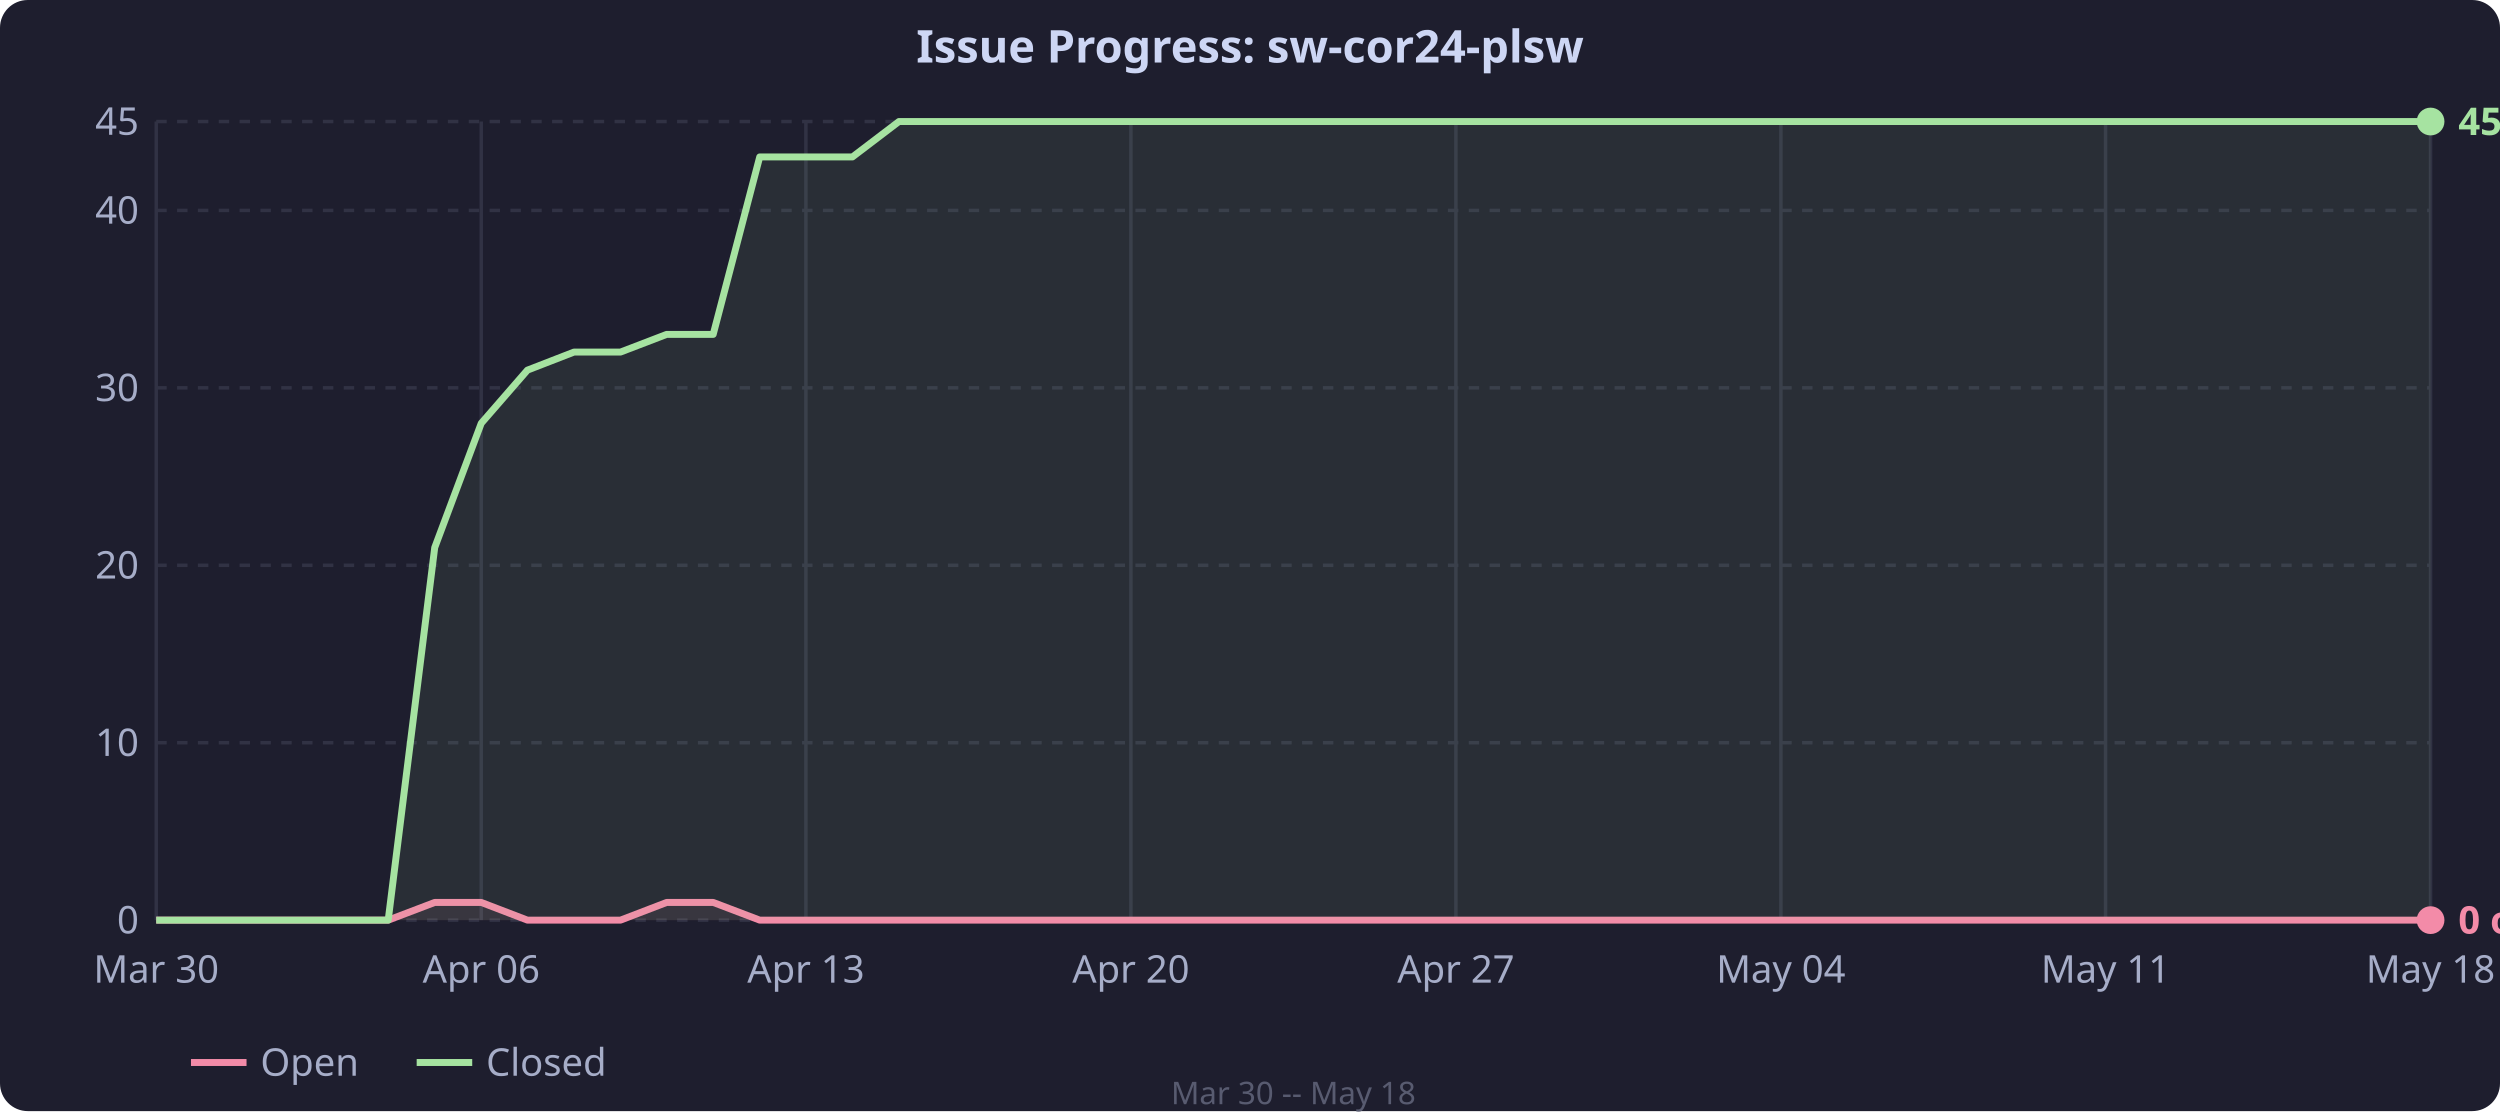
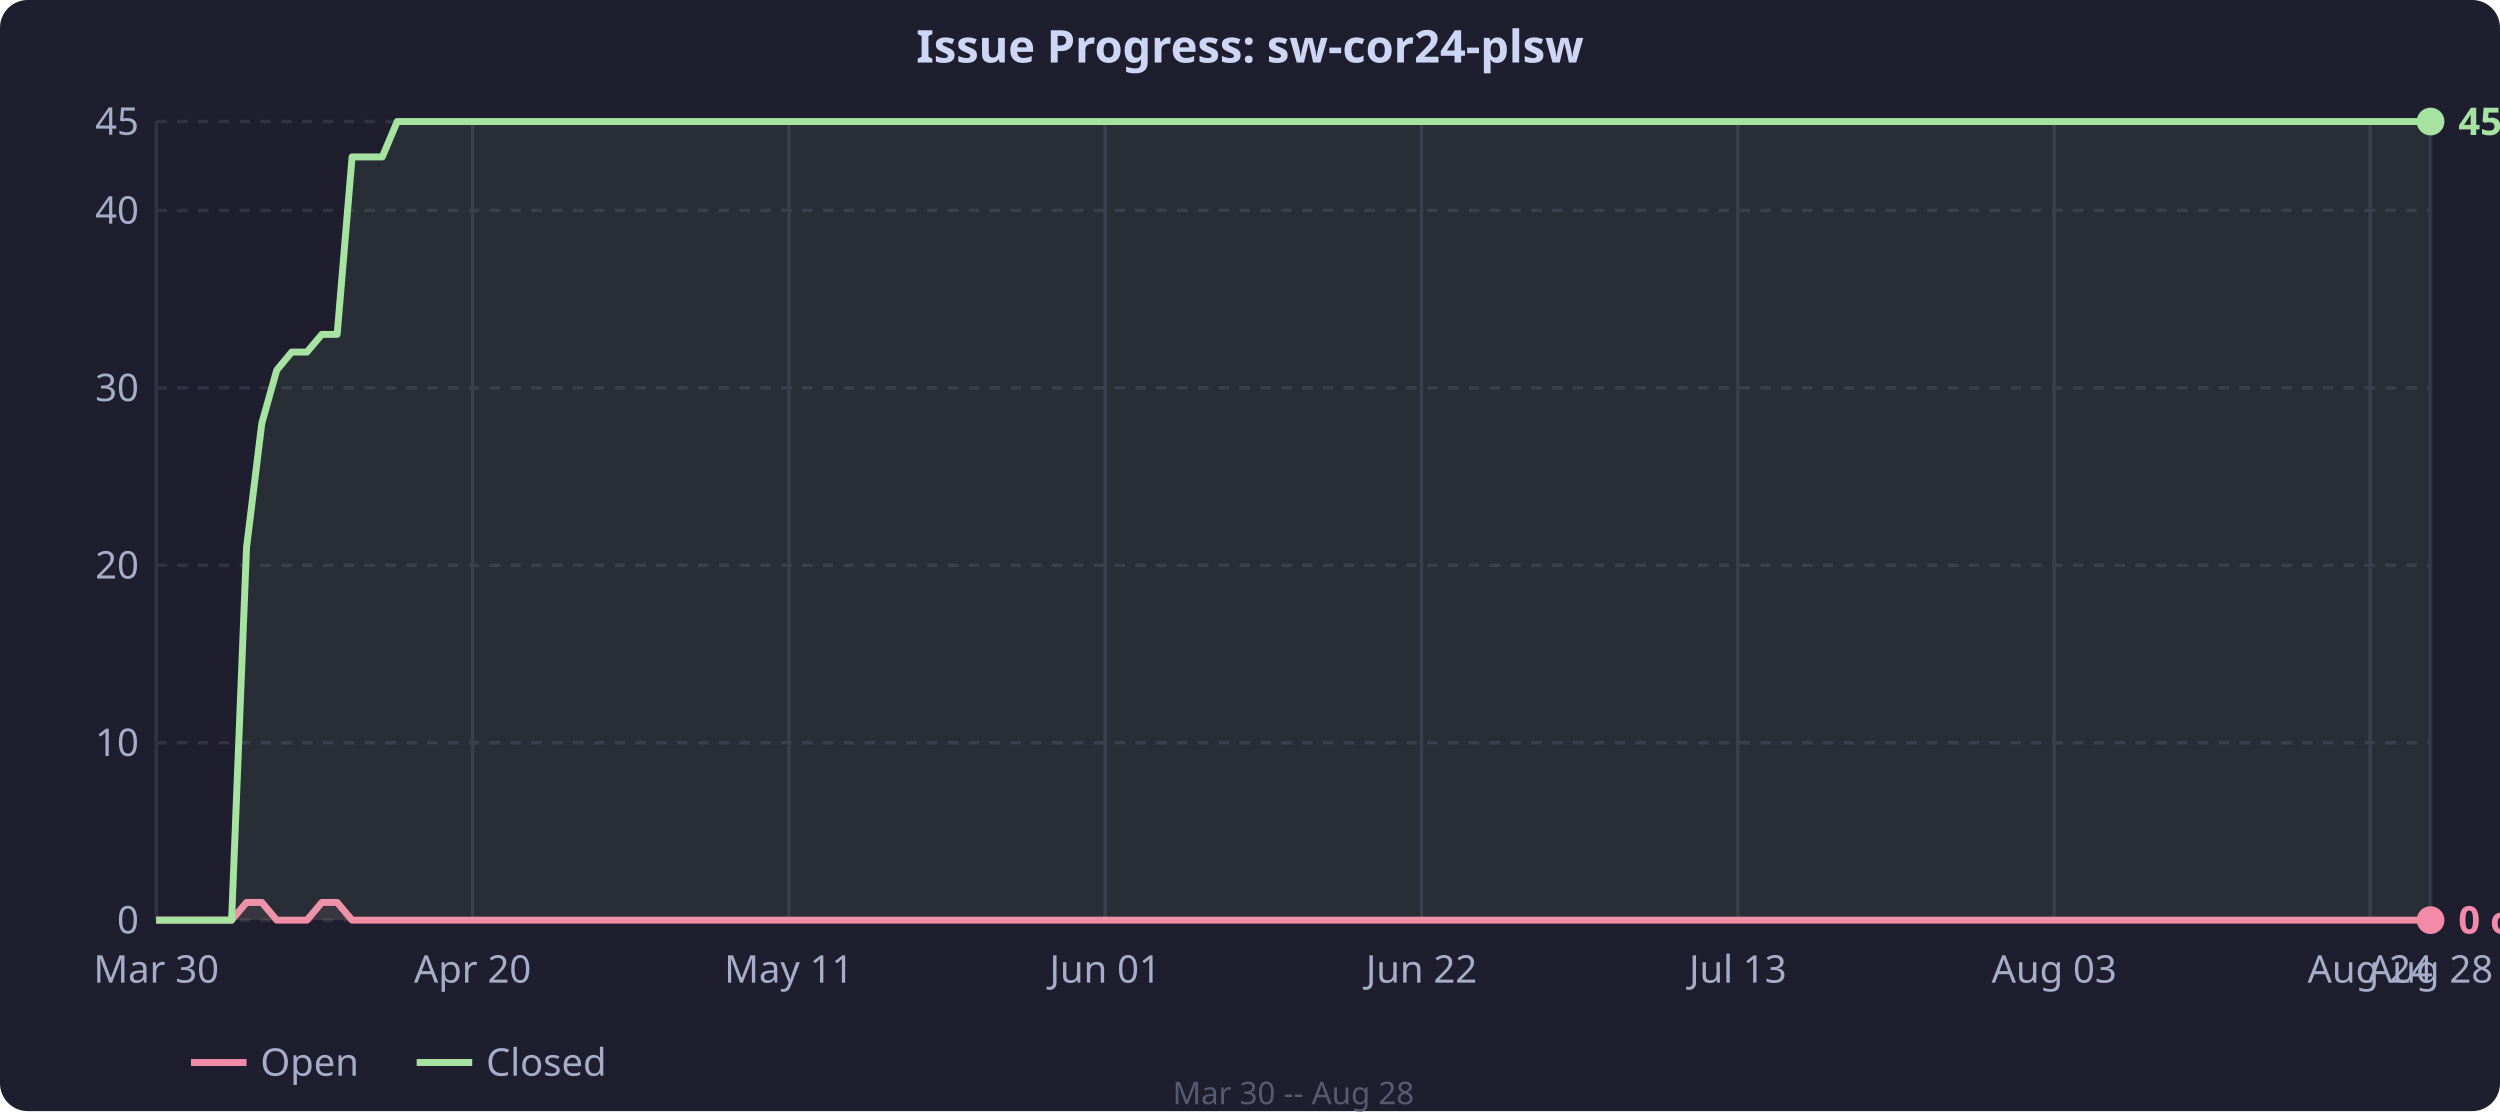
<svg xmlns="http://www.w3.org/2000/svg" viewBox="0 0 720 320" style="font-family: system-ui, sans-serif; font-size: 11px; color: #cdd6f4;">
  <rect width="720" height="320" fill="#1e1e2e" rx="8" />
  <line x1="45" y1="265.0" x2="700" y2="265.0" stroke="#313244" stroke-dasharray="3,3" />
  <text x="40" y="265.0" fill="#a6adc8" text-anchor="end" dominant-baseline="middle">0</text>
  <line x1="45" y1="213.9" x2="700" y2="213.9" stroke="#313244" stroke-dasharray="3,3" />
  <text x="40" y="213.9" fill="#a6adc8" text-anchor="end" dominant-baseline="middle">10</text>
  <line x1="45" y1="162.8" x2="700" y2="162.8" stroke="#313244" stroke-dasharray="3,3" />
  <text x="40" y="162.8" fill="#a6adc8" text-anchor="end" dominant-baseline="middle">20</text>
  <line x1="45" y1="111.7" x2="700" y2="111.7" stroke="#313244" stroke-dasharray="3,3" />
  <text x="40" y="111.7" fill="#a6adc8" text-anchor="end" dominant-baseline="middle">30</text>
  <line x1="45" y1="60.6" x2="700" y2="60.6" stroke="#313244" stroke-dasharray="3,3" />
  <text x="40" y="60.6" fill="#a6adc8" text-anchor="end" dominant-baseline="middle">40</text>
  <line x1="45" y1="35.0" x2="700" y2="35.0" stroke="#313244" stroke-dasharray="3,3" />
  <text x="40" y="35.0" fill="#a6adc8" text-anchor="end" dominant-baseline="middle">45</text>
  <text x="45.0" y="283" fill="#a6adc8" text-anchor="middle">Mar 30</text>
  <line x1="45.0" y1="35" x2="45.0" y2="265" stroke="#313244" />
-   <text x="138.6" y="283" fill="#a6adc8" text-anchor="middle">Apr 06</text>
-   <line x1="138.6" y1="35" x2="138.6" y2="265" stroke="#313244" />
-   <text x="232.1" y="283" fill="#a6adc8" text-anchor="middle">Apr 13</text>
-   <line x1="232.1" y1="35" x2="232.1" y2="265" stroke="#313244" />
-   <text x="325.7" y="283" fill="#a6adc8" text-anchor="middle">Apr 20</text>
-   <line x1="325.7" y1="35" x2="325.7" y2="265" stroke="#313244" />
-   <text x="419.3" y="283" fill="#a6adc8" text-anchor="middle">Apr 27</text>
-   <line x1="419.3" y1="35" x2="419.3" y2="265" stroke="#313244" />
-   <text x="512.9" y="283" fill="#a6adc8" text-anchor="middle">May 04</text>
-   <line x1="512.9" y1="35" x2="512.9" y2="265" stroke="#313244" />
-   <text x="606.4" y="283" fill="#a6adc8" text-anchor="middle">May 11</text>
-   <line x1="606.4" y1="35" x2="606.4" y2="265" stroke="#313244" />
-   <text x="700.0" y="283" fill="#a6adc8" text-anchor="middle">May 18</text>
+   <text x="136.1" y="283" fill="#a6adc8" text-anchor="middle">Apr 20</text>
+   <line x1="136.1" y1="35" x2="136.1" y2="265" stroke="#313244" />
+   <text x="227.2" y="283" fill="#a6adc8" text-anchor="middle">May 11</text>
+   <line x1="227.2" y1="35" x2="227.2" y2="265" stroke="#313244" />
+   <text x="318.3" y="283" fill="#a6adc8" text-anchor="middle">Jun 01</text>
+   <line x1="318.3" y1="35" x2="318.3" y2="265" stroke="#313244" />
+   <text x="409.4" y="283" fill="#a6adc8" text-anchor="middle">Jun 22</text>
+   <line x1="409.4" y1="35" x2="409.4" y2="265" stroke="#313244" />
+   <text x="500.5" y="283" fill="#a6adc8" text-anchor="middle">Jul 13</text>
+   <line x1="500.5" y1="35" x2="500.5" y2="265" stroke="#313244" />
+   <text x="591.6" y="283" fill="#a6adc8" text-anchor="middle">Aug 03</text>
+   <line x1="591.6" y1="35" x2="591.6" y2="265" stroke="#313244" />
+   <text x="682.6" y="283" fill="#a6adc8" text-anchor="middle">Aug 24</text>
+   <line x1="682.6" y1="35" x2="682.6" y2="265" stroke="#313244" />
+   <text x="700.0" y="283" fill="#a6adc8" text-anchor="middle">Aug 28</text>
  <line x1="700.0" y1="35" x2="700.0" y2="265" stroke="#313244" />
-   <polygon fill="rgba(243,139,168,0.08)" points="45.0,265.0 58.4,265.0 71.7,265.0 85.1,265.0 98.5,265.0 111.8,265.0 125.2,259.9 138.6,259.9 151.9,265.0 165.3,265.0 178.7,265.0 192.0,259.9 205.4,259.9 218.8,265.0 232.1,265.0 245.5,265.0 258.9,265.0 272.2,265.0 285.6,265.0 299.0,265.0 312.3,265.0 325.7,265.0 339.1,265.0 352.4,265.0 365.8,265.0 379.2,265.0 392.6,265.0 405.9,265.0 419.3,265.0 432.7,265.0 446.0,265.0 459.4,265.0 472.8,265.0 486.1,265.0 499.5,265.0 512.9,265.0 526.2,265.0 539.6,265.0 553.0,265.0 566.3,265.0 579.7,265.0 593.1,265.0 606.4,265.0 619.8,265.0 633.2,265.0 646.5,265.0 659.9,265.0 673.3,265.0 686.6,265.0 700.0,265.0 700.0,265.0 45.0,265.0" />
-   <polyline fill="none" stroke="#f38ba8" stroke-width="2" stroke-linejoin="round" points="45.0,265.0 58.4,265.0 71.7,265.0 85.1,265.0 98.5,265.0 111.8,265.0 125.2,259.9 138.6,259.9 151.9,265.0 165.3,265.0 178.7,265.0 192.0,259.9 205.4,259.9 218.8,265.0 232.1,265.0 245.5,265.0 258.9,265.0 272.2,265.0 285.6,265.0 299.0,265.0 312.3,265.0 325.7,265.0 339.1,265.0 352.4,265.0 365.8,265.0 379.2,265.0 392.6,265.0 405.9,265.0 419.3,265.0 432.7,265.0 446.0,265.0 459.4,265.0 472.8,265.0 486.1,265.0 499.5,265.0 512.9,265.0 526.2,265.0 539.6,265.0 553.0,265.0 566.3,265.0 579.7,265.0 593.1,265.0 606.4,265.0 619.8,265.0 633.2,265.0 646.5,265.0 659.9,265.0 673.3,265.0 686.6,265.0 700.0,265.0" />
-   <polygon fill="rgba(166,227,161,0.08)" points="45.0,265.0 58.4,265.0 71.7,265.0 85.1,265.0 98.5,265.0 111.8,265.0 125.2,157.7 138.6,121.9 151.9,106.6 165.3,101.4 178.7,101.4 192.0,96.3 205.4,96.3 218.8,45.2 232.1,45.2 245.5,45.2 258.9,35.0 272.2,35.0 285.6,35.0 299.0,35.0 312.3,35.0 325.7,35.0 339.1,35.0 352.4,35.0 365.8,35.0 379.2,35.0 392.6,35.0 405.9,35.0 419.3,35.0 432.7,35.0 446.0,35.0 459.4,35.0 472.8,35.0 486.1,35.0 499.5,35.0 512.9,35.0 526.2,35.0 539.6,35.0 553.0,35.0 566.3,35.0 579.7,35.0 593.1,35.0 606.4,35.0 619.8,35.0 633.2,35.0 646.5,35.0 659.9,35.0 673.3,35.0 686.6,35.0 700.0,35.0 700.0,265.0 45.0,265.0" />
-   <polyline fill="none" stroke="#a6e3a1" stroke-width="2" stroke-linejoin="round" points="45.0,265.0 58.4,265.0 71.7,265.0 85.1,265.0 98.5,265.0 111.8,265.0 125.2,157.7 138.6,121.9 151.9,106.6 165.3,101.4 178.7,101.4 192.0,96.3 205.4,96.3 218.8,45.2 232.1,45.2 245.5,45.2 258.9,35.0 272.2,35.0 285.6,35.0 299.0,35.0 312.3,35.0 325.7,35.0 339.1,35.0 352.4,35.0 365.8,35.0 379.2,35.0 392.6,35.0 405.9,35.0 419.3,35.0 432.7,35.0 446.0,35.0 459.4,35.0 472.8,35.0 486.1,35.0 499.5,35.0 512.9,35.0 526.2,35.0 539.6,35.0 553.0,35.0 566.3,35.0 579.7,35.0 593.1,35.0 606.4,35.0 619.8,35.0 633.2,35.0 646.5,35.0 659.9,35.0 673.3,35.0 686.6,35.0 700.0,35.0" />
+   <polygon fill="rgba(243,139,168,0.08)" points="45.0,265.0 49.3,265.0 53.7,265.0 58.0,265.0 62.4,265.0 66.7,265.0 71.0,259.9 75.4,259.9 79.7,265.0 84.0,265.0 88.4,265.0 92.7,259.9 97.1,259.9 101.4,265.0 105.7,265.0 110.1,265.0 114.4,265.0 118.7,265.0 123.1,265.0 127.4,265.0 131.8,265.0 136.1,265.0 140.4,265.0 144.8,265.0 149.1,265.0 153.4,265.0 157.8,265.0 162.1,265.0 166.5,265.0 170.8,265.0 175.1,265.0 179.5,265.0 183.8,265.0 188.1,265.0 192.5,265.0 196.8,265.0 201.2,265.0 205.5,265.0 209.8,265.0 214.2,265.0 218.5,265.0 222.8,265.0 227.2,265.0 231.5,265.0 235.9,265.0 240.2,265.0 244.5,265.0 248.9,265.0 253.2,265.0 257.5,265.0 261.9,265.0 266.2,265.0 270.6,265.0 274.9,265.0 279.2,265.0 283.6,265.0 287.9,265.0 292.3,265.0 296.6,265.0 300.9,265.0 305.3,265.0 309.6,265.0 313.9,265.0 318.3,265.0 322.6,265.0 327.0,265.0 331.3,265.0 335.6,265.0 340.0,265.0 344.3,265.0 348.6,265.0 353.0,265.0 357.3,265.0 361.7,265.0 366.0,265.0 370.3,265.0 374.7,265.0 379.0,265.0 383.3,265.0 387.7,265.0 392.0,265.0 396.4,265.0 400.7,265.0 405.0,265.0 409.4,265.0 413.7,265.0 418.0,265.0 422.4,265.0 426.7,265.0 431.1,265.0 435.4,265.0 439.7,265.0 444.1,265.0 448.4,265.0 452.7,265.0 457.1,265.0 461.4,265.0 465.8,265.0 470.1,265.0 474.4,265.0 478.8,265.0 483.1,265.0 487.5,265.0 491.8,265.0 496.1,265.0 500.5,265.0 504.8,265.0 509.1,265.0 513.5,265.0 517.8,265.0 522.2,265.0 526.5,265.0 530.8,265.0 535.2,265.0 539.5,265.0 543.8,265.0 548.2,265.0 552.5,265.0 556.9,265.0 561.2,265.0 565.5,265.0 569.9,265.0 574.2,265.0 578.5,265.0 582.9,265.0 587.2,265.0 591.6,265.0 595.9,265.0 600.2,265.0 604.6,265.0 608.9,265.0 613.2,265.0 617.6,265.0 621.9,265.0 626.3,265.0 630.6,265.0 634.9,265.0 639.3,265.0 643.6,265.0 647.9,265.0 652.3,265.0 656.6,265.0 661.0,265.0 665.3,265.0 669.6,265.0 674.0,265.0 678.3,265.0 682.6,265.0 687.0,265.0 691.3,265.0 695.7,265.0 700.0,265.0 700.0,265.0 45.0,265.0" />
+   <polyline fill="none" stroke="#f38ba8" stroke-width="2" stroke-linejoin="round" points="45.0,265.0 49.3,265.0 53.7,265.0 58.0,265.0 62.4,265.0 66.7,265.0 71.0,259.9 75.4,259.9 79.7,265.0 84.0,265.0 88.4,265.0 92.7,259.9 97.1,259.9 101.4,265.0 105.7,265.0 110.1,265.0 114.4,265.0 118.7,265.0 123.1,265.0 127.4,265.0 131.8,265.0 136.1,265.0 140.4,265.0 144.8,265.0 149.1,265.0 153.4,265.0 157.8,265.0 162.1,265.0 166.5,265.0 170.8,265.0 175.1,265.0 179.5,265.0 183.8,265.0 188.1,265.0 192.5,265.0 196.8,265.0 201.2,265.0 205.5,265.0 209.8,265.0 214.2,265.0 218.5,265.0 222.8,265.0 227.2,265.0 231.5,265.0 235.9,265.0 240.2,265.0 244.5,265.0 248.9,265.0 253.2,265.0 257.5,265.0 261.9,265.0 266.2,265.0 270.6,265.0 274.9,265.0 279.2,265.0 283.6,265.0 287.9,265.0 292.3,265.0 296.6,265.0 300.9,265.0 305.3,265.0 309.6,265.0 313.9,265.0 318.3,265.0 322.6,265.0 327.0,265.0 331.3,265.0 335.6,265.0 340.0,265.0 344.3,265.0 348.6,265.0 353.0,265.0 357.3,265.0 361.7,265.0 366.0,265.0 370.3,265.0 374.7,265.0 379.0,265.0 383.3,265.0 387.7,265.0 392.0,265.0 396.4,265.0 400.7,265.0 405.0,265.0 409.4,265.0 413.7,265.0 418.0,265.0 422.4,265.0 426.7,265.0 431.1,265.0 435.4,265.0 439.7,265.0 444.1,265.0 448.4,265.0 452.7,265.0 457.1,265.0 461.4,265.0 465.8,265.0 470.1,265.0 474.4,265.0 478.8,265.0 483.1,265.0 487.5,265.0 491.8,265.0 496.1,265.0 500.5,265.0 504.8,265.0 509.1,265.0 513.5,265.0 517.8,265.0 522.2,265.0 526.5,265.0 530.8,265.0 535.2,265.0 539.5,265.0 543.8,265.0 548.2,265.0 552.5,265.0 556.9,265.0 561.2,265.0 565.5,265.0 569.9,265.0 574.2,265.0 578.5,265.0 582.9,265.0 587.2,265.0 591.6,265.0 595.9,265.0 600.2,265.0 604.6,265.0 608.9,265.0 613.2,265.0 617.6,265.0 621.9,265.0 626.3,265.0 630.6,265.0 634.9,265.0 639.3,265.0 643.6,265.0 647.9,265.0 652.3,265.0 656.6,265.0 661.0,265.0 665.3,265.0 669.6,265.0 674.0,265.0 678.3,265.0 682.6,265.0 687.0,265.0 691.3,265.0 695.7,265.0 700.0,265.0" />
+   <polygon fill="rgba(166,227,161,0.08)" points="45.0,265.0 49.3,265.0 53.7,265.0 58.0,265.0 62.4,265.0 66.7,265.0 71.0,157.7 75.4,121.9 79.7,106.6 84.0,101.4 88.4,101.4 92.7,96.3 97.1,96.3 101.4,45.2 105.7,45.2 110.1,45.2 114.4,35.0 118.7,35.0 123.1,35.0 127.4,35.0 131.8,35.0 136.1,35.0 140.4,35.0 144.8,35.0 149.1,35.0 153.4,35.0 157.8,35.0 162.1,35.0 166.5,35.0 170.8,35.0 175.1,35.0 179.5,35.0 183.8,35.0 188.1,35.0 192.5,35.0 196.8,35.0 201.2,35.0 205.5,35.0 209.8,35.0 214.2,35.0 218.5,35.0 222.8,35.0 227.2,35.0 231.5,35.0 235.9,35.0 240.2,35.0 244.5,35.0 248.9,35.0 253.2,35.0 257.5,35.0 261.9,35.0 266.2,35.0 270.6,35.0 274.9,35.0 279.2,35.0 283.6,35.0 287.9,35.0 292.3,35.0 296.6,35.0 300.9,35.0 305.3,35.0 309.6,35.0 313.9,35.0 318.3,35.0 322.6,35.0 327.0,35.0 331.3,35.0 335.6,35.0 340.0,35.0 344.3,35.0 348.6,35.0 353.0,35.0 357.3,35.0 361.7,35.0 366.0,35.0 370.3,35.0 374.7,35.0 379.0,35.0 383.3,35.0 387.7,35.0 392.0,35.0 396.4,35.0 400.7,35.0 405.0,35.0 409.4,35.0 413.7,35.0 418.0,35.0 422.4,35.0 426.7,35.0 431.1,35.0 435.4,35.0 439.7,35.0 444.1,35.0 448.4,35.0 452.7,35.0 457.1,35.0 461.4,35.0 465.8,35.0 470.1,35.0 474.4,35.0 478.8,35.0 483.1,35.0 487.5,35.0 491.8,35.0 496.1,35.0 500.5,35.0 504.8,35.0 509.1,35.0 513.5,35.0 517.8,35.0 522.2,35.0 526.5,35.0 530.8,35.0 535.2,35.0 539.5,35.0 543.8,35.0 548.2,35.0 552.5,35.0 556.9,35.0 561.2,35.0 565.5,35.0 569.9,35.0 574.2,35.0 578.5,35.0 582.9,35.0 587.2,35.0 591.6,35.0 595.9,35.0 600.2,35.0 604.6,35.0 608.9,35.0 613.2,35.0 617.6,35.0 621.9,35.0 626.3,35.0 630.6,35.0 634.9,35.0 639.3,35.0 643.6,35.0 647.9,35.0 652.3,35.0 656.6,35.0 661.0,35.0 665.3,35.0 669.6,35.0 674.0,35.0 678.3,35.0 682.6,35.0 687.0,35.0 691.3,35.0 695.7,35.0 700.0,35.0 700.0,265.0 45.0,265.0" />
+   <polyline fill="none" stroke="#a6e3a1" stroke-width="2" stroke-linejoin="round" points="45.0,265.0 49.3,265.0 53.7,265.0 58.0,265.0 62.4,265.0 66.7,265.0 71.0,157.7 75.4,121.9 79.7,106.6 84.0,101.4 88.4,101.4 92.7,96.3 97.1,96.3 101.4,45.2 105.7,45.2 110.1,45.2 114.4,35.0 118.7,35.0 123.1,35.0 127.4,35.0 131.8,35.0 136.1,35.0 140.4,35.0 144.8,35.0 149.1,35.0 153.4,35.0 157.8,35.0 162.1,35.0 166.5,35.0 170.8,35.0 175.1,35.0 179.5,35.0 183.8,35.0 188.1,35.0 192.5,35.0 196.8,35.0 201.2,35.0 205.5,35.0 209.8,35.0 214.2,35.0 218.5,35.0 222.8,35.0 227.2,35.0 231.5,35.0 235.9,35.0 240.2,35.0 244.5,35.0 248.9,35.0 253.2,35.0 257.5,35.0 261.9,35.0 266.2,35.0 270.6,35.0 274.9,35.0 279.2,35.0 283.6,35.0 287.9,35.0 292.3,35.0 296.6,35.0 300.9,35.0 305.3,35.0 309.6,35.0 313.9,35.0 318.3,35.0 322.6,35.0 327.0,35.0 331.3,35.0 335.6,35.0 340.0,35.0 344.3,35.0 348.6,35.0 353.0,35.0 357.3,35.0 361.7,35.0 366.0,35.0 370.3,35.0 374.7,35.0 379.0,35.0 383.3,35.0 387.7,35.0 392.0,35.0 396.4,35.0 400.7,35.0 405.0,35.0 409.4,35.0 413.7,35.0 418.0,35.0 422.4,35.0 426.7,35.0 431.1,35.0 435.4,35.0 439.7,35.0 444.1,35.0 448.4,35.0 452.7,35.0 457.1,35.0 461.4,35.0 465.8,35.0 470.1,35.0 474.4,35.0 478.8,35.0 483.1,35.0 487.5,35.0 491.8,35.0 496.1,35.0 500.5,35.0 504.8,35.0 509.1,35.0 513.5,35.0 517.8,35.0 522.2,35.0 526.5,35.0 530.8,35.0 535.2,35.0 539.5,35.0 543.8,35.0 548.2,35.0 552.5,35.0 556.9,35.0 561.2,35.0 565.5,35.0 569.9,35.0 574.2,35.0 578.5,35.0 582.9,35.0 587.2,35.0 591.6,35.0 595.9,35.0 600.2,35.0 604.6,35.0 608.9,35.0 613.2,35.0 617.6,35.0 621.9,35.0 626.3,35.0 630.6,35.0 634.9,35.0 639.3,35.0 643.6,35.0 647.9,35.0 652.3,35.0 656.6,35.0 661.0,35.0 665.3,35.0 669.6,35.0 674.0,35.0 678.3,35.0 682.6,35.0 687.0,35.0 691.3,35.0 695.7,35.0 700.0,35.0" />
  <circle cx="700.0" cy="265.0" r="4" fill="#f38ba8" />
  <circle cx="700.0" cy="35.0" r="4" fill="#a6e3a1" />
  <text x="708.0" y="265.0" fill="#f38ba8" text-anchor="start" dominant-baseline="middle" font-size="11px" font-weight="600">0 open</text>
  <text x="708.0" y="35.0" fill="#a6e3a1" text-anchor="start" dominant-baseline="middle" font-size="11px" font-weight="600">45 closed</text>
  <text x="360" y="18" fill="#cdd6f4" text-anchor="middle" font-size="13px" font-weight="600">Issue Progress: sw-cor24-plsw</text>
  <line x1="55" y1="306" x2="71" y2="306" stroke="#f38ba8" stroke-width="2" />
  <text x="75" y="306" fill="#a6adc8" dominant-baseline="middle">Open</text>
  <line x1="120" y1="306" x2="136" y2="306" stroke="#a6e3a1" stroke-width="2" />
  <text x="140" y="306" fill="#a6adc8" dominant-baseline="middle">Closed</text>
-   <text x="372.5" y="318" fill="#585b70" text-anchor="middle" font-size="9px">Mar 30 -- May 18</text>
+   <text x="372.5" y="318" fill="#585b70" text-anchor="middle" font-size="9px">Mar 30 -- Aug 28</text>
</svg>
